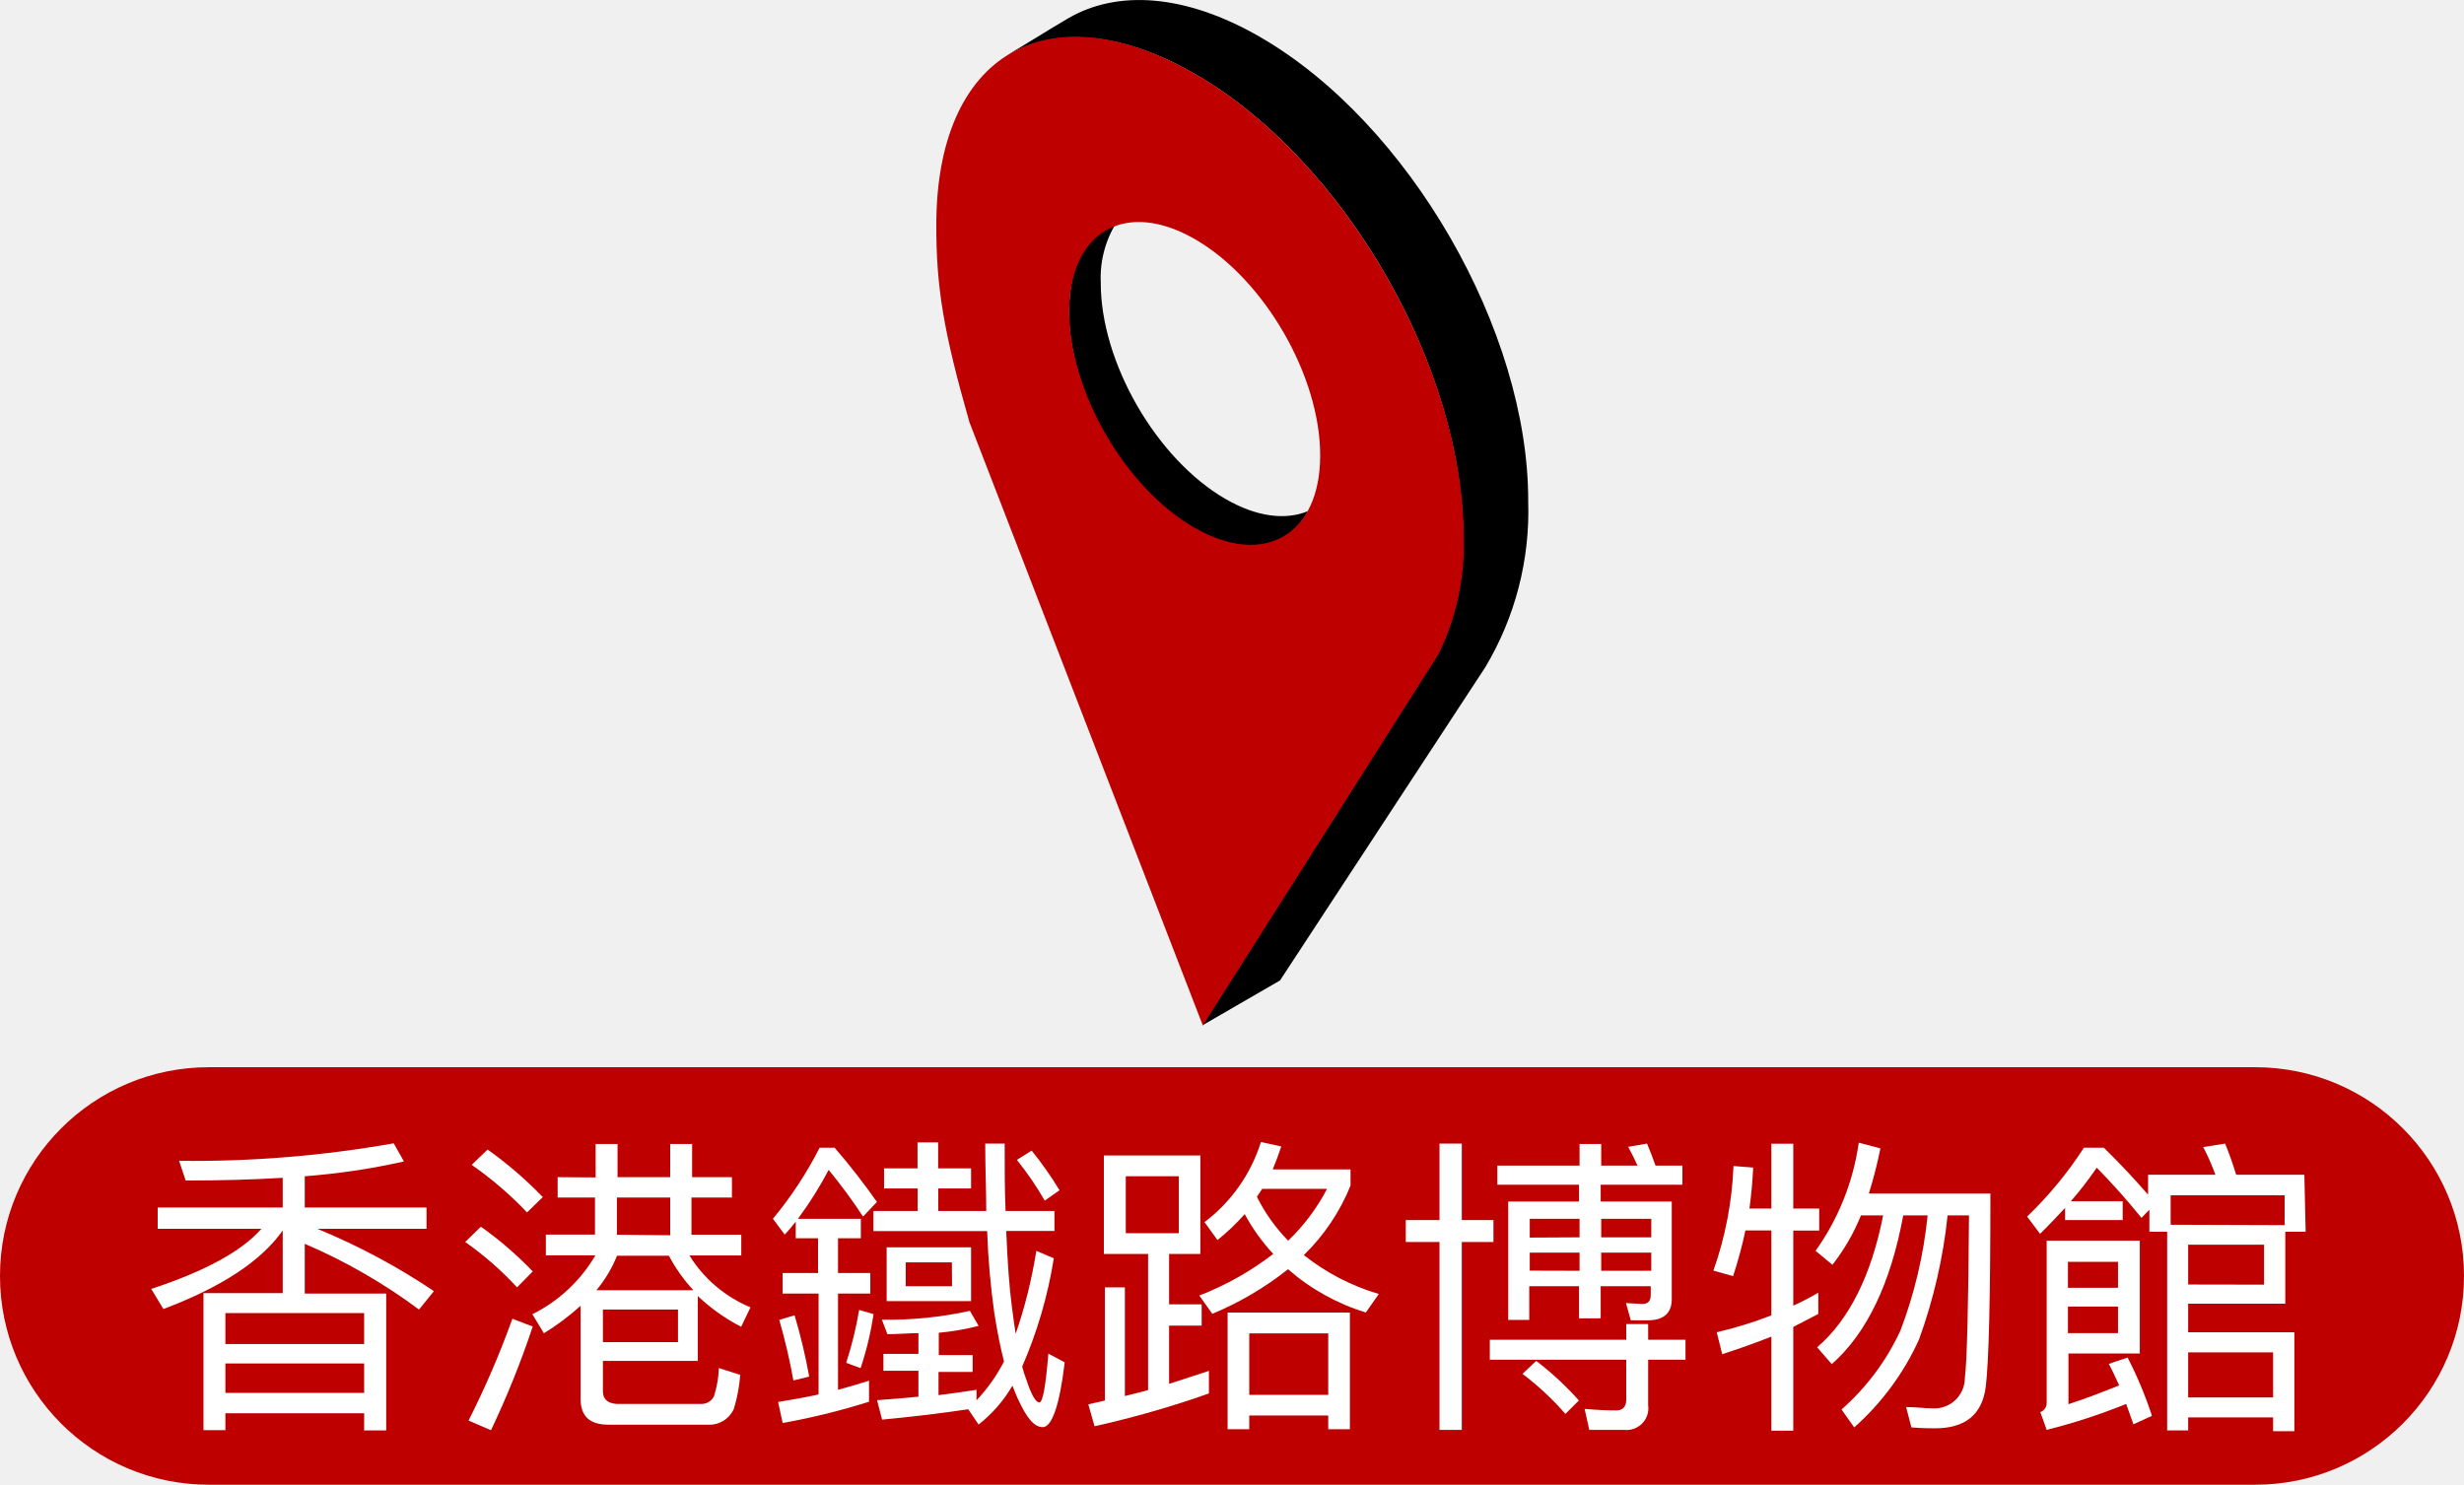
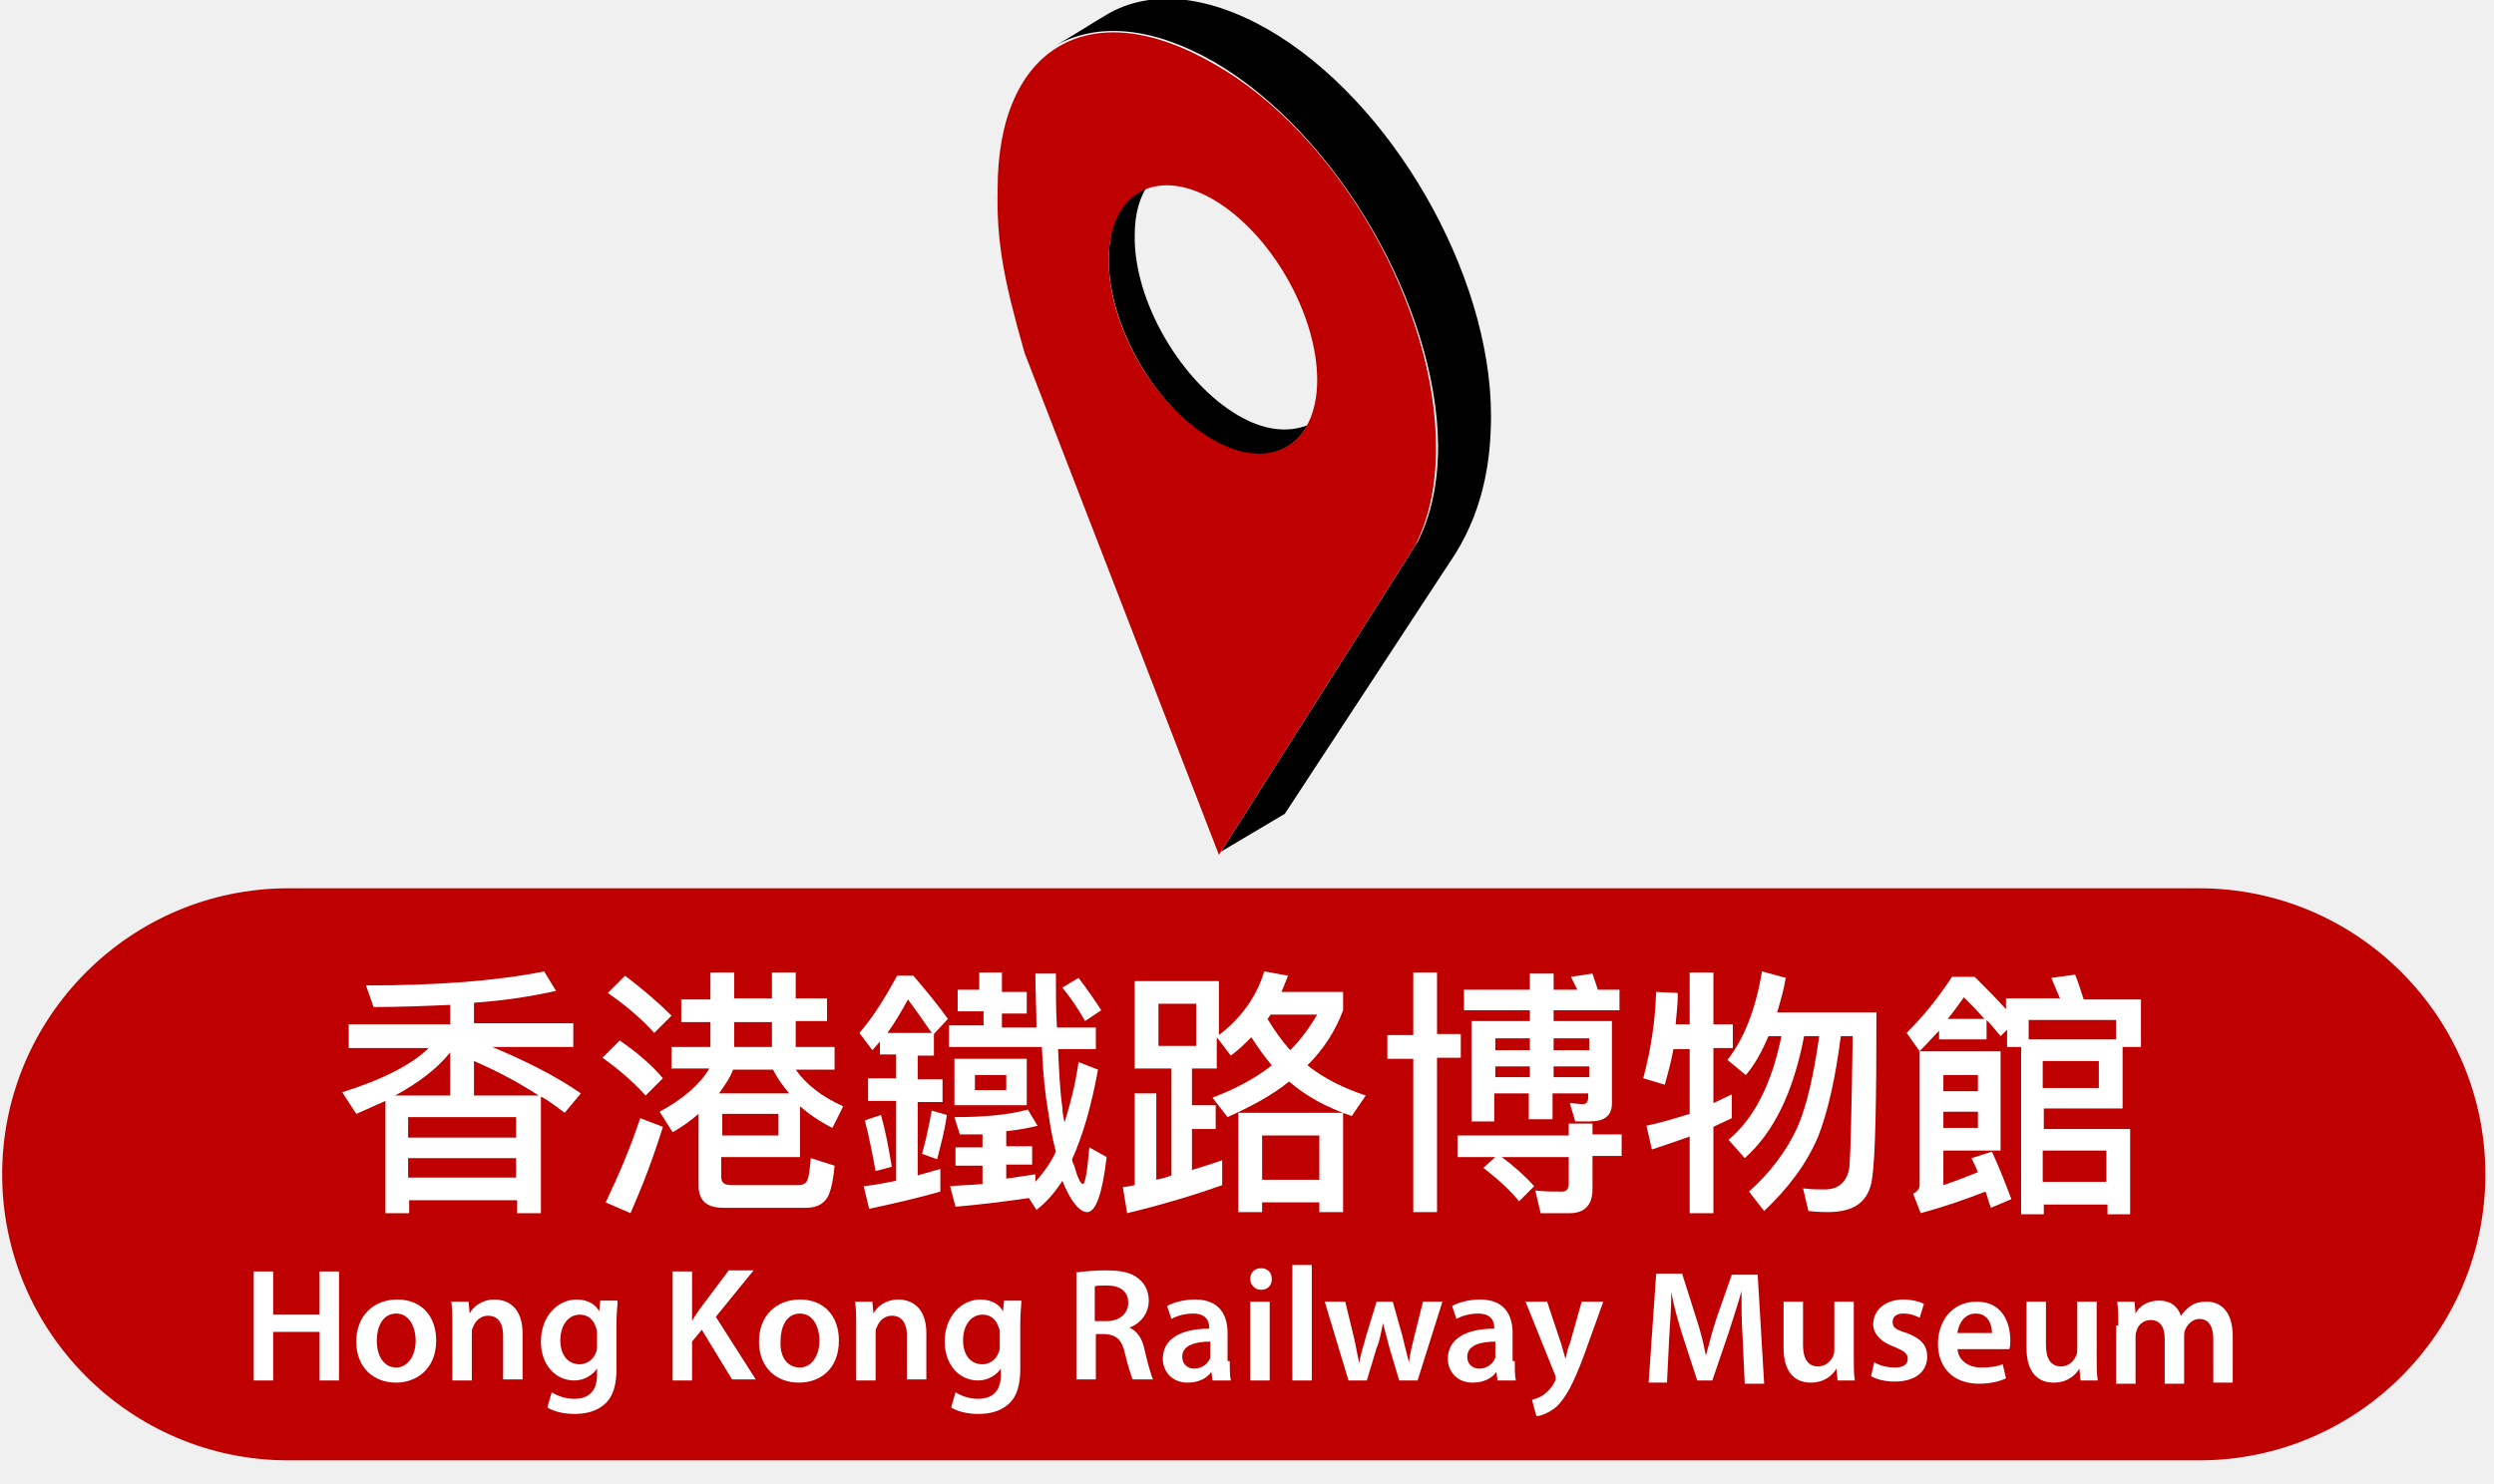
- <svg xmlns="http://www.w3.org/2000/svg" width="190" height="114.51" viewBox="0 0 190 114.51">
-   <g id="Layer_2" data-name="Layer 2">
-     <g id="Pointer">
-       <g>
-         <rect y="82.31" width="190" height="32.2" rx="16.1" style="fill: #be0000" />
-         <g>
-           <path d="M21.8,93.13V90.84q-3.47.21-7.48.21l-.51-1.52a88.64,88.64,0,0,0,16.55-1.35l.79,1.4a53.94,53.94,0,0,1-7.65,1.14v2.41h9.39v1.64H24.46a50.43,50.43,0,0,1,9,4.81L32.31,101a43.19,43.19,0,0,0-8.81-5.07v3.84h6.28v10.55h-1.7V109H17.38v1.3H15.69V99.73H21.8V94.9c-1.64,2.34-4.71,4.37-9.2,6.06l-.94-1.55q6.23-2.05,8.5-4.64h-8V93.13Zm6.28,10.53v-2.39H17.38v2.39Zm0,3.77v-2.27H17.38v2.27Z" style="fill: #fff" />
-           <path d="M41.08,98.06l-1.21,1.23a24.54,24.54,0,0,0-4-3.5l1.21-1.18A27.48,27.48,0,0,1,41.08,98.06Zm0,4.25a70.38,70.38,0,0,1-3.22,8l-1.73-.75a69.52,69.52,0,0,0,3.38-7.85Zm.79-10-1.23,1.2a27.61,27.61,0,0,0-4.27-3.67l1.23-1.18A30.52,30.52,0,0,1,41.82,92.29Zm4.06-1.5V88.23h1.69v2.56h4.06V88.23h1.69v2.56h3.07v1.57H53.32v2.87h3.84v1.6h-4a10.11,10.11,0,0,0,4.71,4l-.72,1.5a14.47,14.47,0,0,1-3.34-2.37v5H46.49v2.32c0,.62.33.94,1.06,1h6.5a1.07,1.07,0,0,0,1-.58,7.84,7.84,0,0,0,.38-2.19l1.65.53a12,12,0,0,1-.49,2.61,2.06,2.06,0,0,1-2,1.23H46.92c-1.45,0-2.15-.65-2.15-2v-7.17a19.33,19.33,0,0,1-2.83,2.12l-.89-1.47a11.6,11.6,0,0,0,4.86-4.54H42.09v-1.6h3.79V92.36H43V90.79Zm7.54,8.7a12.21,12.21,0,0,1-1.89-2.66h-4a10.25,10.25,0,0,1-1.59,2.66Zm-1.19,4V101H46.49v2.51Zm-.6-8.24V92.36H47.57v2.87Z" style="fill: #fff" />
-           <path d="M61.36,95.5V94.22c-.29.36-.56.7-.85,1L59.6,94a29.71,29.71,0,0,0,3.6-5.48h1.16a51.59,51.59,0,0,1,3.26,4.18l-1.07,1.13a42.14,42.14,0,0,0-2.65-3.6A29.16,29.16,0,0,1,61.53,94h4.85V95.5H64.62v2.68h2.49v1.59H64.62v7.42c.82-.22,1.62-.46,2.39-.7v1.62a53.18,53.18,0,0,1-6.66,1.64L60,108.13c1.06-.17,2.1-.36,3.12-.58V99.77H60.35V98.18h2.73V95.5Zm1,10.68-1.18.29a46.88,46.88,0,0,0-1.09-4.67l1.18-.36A43.79,43.79,0,0,1,62.4,106.18Zm5-4.83a24.44,24.44,0,0,1-1,4.17l-1.11-.41a28.89,28.89,0,0,0,1-4.08Zm3.39-11.24v-2h1.59v2h2.54v1.55H72.35V93.4h3.7c0-1.6-.08-3.34-.08-5.2h1.5c0,1.91,0,3.65.07,5.2h3.77v1.54H77.59c.1,2.42.24,4.38.44,5.87.09.75.19,1.43.29,2.06a37.35,37.35,0,0,0,1.59-6.4l1.35.58a34.45,34.45,0,0,1-2.44,8.35,9.24,9.24,0,0,0,.32,1c.38,1.16.72,1.76,1,1.76s.49-1.25.7-3.76l1.26.67c-.39,3.34-1,5-1.69,5s-1.26-.75-1.93-2.2c-.15-.34-.29-.68-.41-1a10.63,10.63,0,0,1-2.61,3l-.8-1.18c-2.08.31-4.3.58-6.64.8l-.39-1.5c1.06-.07,2.13-.17,3.19-.27v-2h-2.7v-1.3h2.7v-1.6c-.77,0-1.57.08-2.39.08L68,101.78a29,29,0,0,0,6.79-.68l.67,1.16a19.26,19.26,0,0,1-3.07.53v1.72H75v1.3H72.37v1.79c1-.12,2-.26,2.93-.41V108A12.94,12.94,0,0,0,77.42,105c-.29-1.11-.53-2.34-.75-3.74a59.64,59.64,0,0,1-.55-6.31H67.35V93.4h3.41V91.66H68.17V90.11Zm4.13,6.09v4.15H68.37V96.2Zm-1.48,1.16H69.84V99.2h3.57ZM81.7,91.8l-1.14.8a23.63,23.63,0,0,0-2.15-3.14l1.14-.72A27.41,27.41,0,0,1,81.7,91.8Z" style="fill: #fff" />
-           <path d="M92.56,89.12v7.59H90.15v3.89h2.51v1.64H90.15v4.49c1.06-.34,2.1-.68,3.07-1v1.74A75.46,75.46,0,0,1,84.4,110l-.48-1.69,1.28-.29V99.29h1.54v8.38c.61-.14,1.21-.31,1.79-.46V96.71H85.12V89.12Zm-1.66,1.6H86.81v4.39H90.9Zm7.9-2.3c-.2.61-.42,1.19-.66,1.77h6v1.25a15.68,15.68,0,0,1-3.6,5.36,17,17,0,0,0,5.78,3l-1,1.43a16.48,16.48,0,0,1-6-3.34,24.39,24.39,0,0,1-5.84,3.44l-1-1.41a22.84,22.84,0,0,0,5.7-3.21,15,15,0,0,1-2.2-3.07,16.69,16.69,0,0,1-2.1,2l-1-1.38a12.4,12.4,0,0,0,4.35-6.18Zm5.29,21.81h-1.67v-1.06H96.33v1.06H94.66v-9h9.43Zm-1.67-2.65v-4.74H96.33v4.74ZM99.33,95.69a15.39,15.39,0,0,0,3-4h-5c-.14.19-.26.41-.41.61A13.34,13.34,0,0,0,99.33,95.69Z" style="fill: #fff" />
-           <path d="M111,94.1V88.2h1.72v5.9h2.44v1.69h-2.44v14.49H111V95.79h-2.6V94.1Zm14.4,9.23v-1.21h1.69v1.21h2.88v1.54h-2.88v3.5a1.68,1.68,0,0,1-1.86,1.91h-2.68l-.36-1.62q1.3.12,2.46.12c.48,0,.75-.29.75-.82v-3.09H114.88v-1.54Zm-3.6-13.43V88.23h1.67V89.9h2.8c-.24-.54-.48-1-.72-1.45L127,88.2c.22.51.44,1.07.66,1.7h2.07v1.47h-6.3v1.3h5.48v7.54c0,1.06-.63,1.62-1.83,1.62h-1.33l-.37-1.33,1.26.07c.44,0,.65-.24.65-.7V99.2h-3.86v2.48h-1.67V99.2h-3.84v2.6H116.3V92.67h5.46v-1.3h-6.3V89.9Zm0,18.06-1.09,1.09a22.09,22.09,0,0,0-3.31-3.09l1.06-1A24,24,0,0,1,121.74,108Zm0-12.53V94h-3.84v1.45Zm0,2.58v-1.4h-3.84V98Zm1.67-2.58h3.86V94h-3.86Zm0,2.58h3.86v-1.4h-3.86Z" style="fill: #fff" />
-           <path d="M133.64,98.42,132.12,98a27.38,27.38,0,0,0,1.55-8.07l1.52.12c-.05,1.06-.15,2.13-.29,3.16h1.69v-5h1.69v5h2v1.7h-2v5.79c.68-.31,1.3-.63,1.93-1v1.64c-.63.34-1.28.65-1.93,1v8h-1.69v-7.25c-1.23.48-2.49.94-3.79,1.35l-.42-1.69a30.7,30.7,0,0,0,4.21-1.3V94.9h-2A33.12,33.12,0,0,1,133.64,98.42ZM145,88.57a35.21,35.21,0,0,1-.89,3.48h9.37q0,12.09-.36,14.92-.41,3.19-3.91,3.19c-.34,0-.95,0-1.82-.07l-.41-1.57c.78,0,1.43.1,2,.1a2.35,2.35,0,0,0,2.53-2.32c.17-1.36.27-5.56.32-12.56h-1.65a40.27,40.27,0,0,1-2.2,9.56,20.24,20.24,0,0,1-5,6.79L142,108.71a18.45,18.45,0,0,0,4.54-6.08,34.82,34.82,0,0,0,2.1-8.89h-1.88q-1.46,7.89-5.51,11.47l-1.13-1.3c2.48-2.13,4.17-5.54,5.09-10.17H143.5a16,16,0,0,1-2.2,3.81L140,96.47a18.93,18.93,0,0,0,3.33-8.34Z" style="fill: #fff" />
-           <path d="M177.79,95h-1.57v5.55h-7.49v2.2h8.19v7.63h-1.64v-1.06h-6.55v1h-1.62V95h-1.37V93.3l-.61.63a51.78,51.78,0,0,0-3.45-3.87c-.63.92-1.28,1.77-2,2.59h4V94.1h-4.44v-.94c-.63.67-1.26,1.35-1.93,2l-1-1.33a29.72,29.72,0,0,0,4.38-5.31h1.54c1.19,1.16,2.32,2.37,3.41,3.62V90.6h5.19a17,17,0,0,0-.94-2.13l1.69-.27c.29.71.58,1.5.85,2.4h5.26Zm-11.86,14.2-1.42.65c-.2-.58-.39-1.08-.56-1.57a46.34,46.34,0,0,1-6.13,2l-.49-1.37a.74.74,0,0,0,.49-.71V95.69H165v8.7h-5.5v3.91c1.47-.48,2.78-1,3.91-1.45-.27-.6-.53-1.16-.8-1.66l1.45-.49A30.5,30.5,0,0,1,165.93,109.17Zm-2.61-11.88h-3.86v2h3.86Zm-3.86,5.5h3.86v-2.05h-3.86Zm16.71-8.33V92.19h-8.79v2.27Zm-1.59,4.59V96h-5.85v3.07Zm-5.85,8.7h6.55v-3.48h-6.55Z" style="fill: #fff" />
-         </g>
-         <g>
-           <path d="M94.51,38.49c-5.34-3.08-9.65-10.56-9.63-16.7a8.06,8.06,0,0,1,1.36-4.86c-2.36.72-3.8,3.36-3.81,7.17,0,6.14,4.3,13.62,9.64,16.7,3.89,2.25,7.25,1.53,8.79-1.38C99.16,40.13,96.94,39.89,94.51,38.49Z" />
-           <path d="M92.19,5.73C86.42,2.4,81.38,2.09,77.61,4.28c1.58-.91,3.13-1.92,4.78-2.88,3.78-2.19,9-1.88,14.77,1.45,11.46,6.61,20.72,22.65,20.68,35.82a23.45,23.45,0,0,1-3.32,12.81L98.7,75.62l-6,3.47,18.19-28.67a19.06,19.06,0,0,0,1.93-8.87C112.91,28.39,103.65,12.35,92.19,5.73Z" />
-         </g>
-         <path d="M112.87,41.55a19.06,19.06,0,0,1-1.93,8.87L92.75,79.09l-18-46.54c-2-7-2.56-10.41-2.55-15.21,0-13.17,8.57-18.22,20-11.61S112.91,28.39,112.87,41.55Zm-20.78-.86c5.35,3.09,9.69.61,9.71-5.53s-4.3-13.62-9.65-16.71-9.68-.6-9.7,5.54,4.3,13.62,9.64,16.7h0" style="fill: #be0000" />
-       </g>
+ <svg xmlns="http://www.w3.org/2000/svg" version="1.1" id="Layer_1" x="0px" y="0px" width="231px" height="137.4px" viewBox="0 0 231 137.4" style="enable-background:new 0 0 231 137.4;" xml:space="preserve">
+   <g>
+     <path style="fill:#BE0000;" d="M203.7,135.3h-177c-14.6,0-26.5-11.9-26.5-26.5v0c0-14.6,11.9-26.5,26.5-26.5h177   c14.6,0,26.5,11.9,26.5,26.5v0C230.2,123.4,218.3,135.3,203.7,135.3z" />
+     <g>
+       <path style="fill:#FFFFFF;" d="M41.7,94.9v-1.8c-2.2,0.1-4.6,0.2-7.1,0.2l-0.7-2c6.5,0,12-0.4,16.5-1.3l1.1,1.8    c-2.2,0.5-4.7,0.9-7.6,1.1v1.9h9.2V97h-7.5c3.1,1.3,5.9,2.7,8.2,4.3l-1.5,1.8c-0.7-0.5-1.4-1.1-2.2-1.5v10.8h-2.2v-1.2h-10v1.2    h-2.2V102c-0.9,0.4-1.8,0.8-2.7,1.2l-1.3-2c3.8-1.2,6.5-2.6,8-4.1h-7.4v-2.2H41.7z M36.6,101.5h5.1v-4    C40.5,99,38.8,100.3,36.6,101.5z M47.8,105.4v-1.9h-10v1.9H47.8z M47.8,109.1v-1.8h-10v1.8H47.8z M43.9,98.3v3.2h6    C48.2,100.4,46.2,99.3,43.9,98.3z" />
+       <path style="fill:#FFFFFF;" d="M61.4,99.9l-1.6,1.6c-1-1.1-2.3-2.3-4-3.5l1.6-1.6C59,97.5,60.4,98.7,61.4,99.9z M61.4,104.4    c-0.9,2.9-1.9,5.5-3,8l-2.3-1c1.2-2.5,2.3-5.1,3.2-7.8L61.4,104.4z M62.2,94.1l-1.6,1.6c-1-1.1-2.4-2.4-4.3-3.7l1.6-1.6    C59.6,91.7,61,92.9,62.2,94.1z M65.8,92.5v-2.4H68v2.4h3.5v-2.4h2.2v2.4h2.9v2.1h-2.9V97h3.6v2.1h-3.6c1,1.4,2.4,2.5,4.4,3.4l-1,2    c-1.2-0.6-2.2-1.3-3-2v4.7h-7.3v1.8c0,0.6,0.3,0.8,1,0.8h6.2c0.4,0,0.7-0.2,0.8-0.5c0.1-0.2,0.2-0.9,0.3-2l2.2,0.7    c-0.1,1.2-0.3,2.1-0.5,2.6c-0.3,0.8-1,1.3-2.1,1.3H67c-1.6,0-2.3-0.7-2.3-2.1v-6.6c-0.7,0.6-1.5,1.2-2.4,1.7l-1.2-1.9    c2.2-1.2,3.7-2.5,4.6-4h-3.5V97h3.6v-2.3h-2.7v-2.1H65.8z M73.1,101.3c-0.6-0.7-1.1-1.4-1.5-2.2h-3.7c-0.3,0.8-0.8,1.5-1.3,2.2    H73.1z M72.1,105.2v-2h-5.2v2H72.1z M71.5,97v-2.3H68V97H71.5z" />
+       <path style="fill:#FFFFFF;" d="M81.5,97.7v-1.2l-0.7,0.8l-1.2-1.6c1.3-1.5,2.4-3.3,3.5-5.3h1.5c1.1,1.3,2.2,2.6,3.2,4l-1.3,1.4v2    H85v2.2h2.3v2.1H85v6.8c0.7-0.2,1.4-0.4,2.1-0.6v2.1c-2.1,0.6-4.3,1.1-6.6,1.6l-0.5-2.1c1-0.1,2-0.3,3-0.5V102h-2.6v-2.1H83v-2.2    H81.5z M82.6,108.1l-1.5,0.4c-0.3-1.6-0.6-3.2-1-4.7l1.5-0.5C82,104.7,82.3,106.3,82.6,108.1z M86.3,95.7    c-0.9-1.3-1.6-2.3-2.2-3.1c-0.6,1.1-1.2,2.1-1.9,3.1H86.3z M87.7,103.3c-0.2,1.5-0.6,2.9-0.9,4.1l-1.4-0.5c0.3-1,0.6-2.4,0.9-4    L87.7,103.3z M90.7,91.9v-1.8h2.1v1.8h2.3v2h-2.3v1.3H96c0-1.6-0.1-3.2-0.1-5h1.9c0,1.8,0,3.5,0.1,5h3.6v2H98    c0.1,2.3,0.2,4.1,0.4,5.4c0,0.5,0.1,0.9,0.2,1.4c0.5-1.6,1-3.5,1.3-5.6l1.8,0.7c-0.6,3.3-1.4,6.1-2.4,8.3c0,0.2,0.1,0.4,0.2,0.6    c0.3,1.1,0.6,1.7,0.8,1.7c0.2,0,0.4-1.1,0.6-3.4l1.6,0.9c-0.4,3.4-1,5.1-1.8,5.1c-0.6,0-1.3-0.7-2-2.2c-0.1-0.2-0.2-0.5-0.3-0.7    c-0.7,1.1-1.5,2-2.4,2.7l-0.7-1.1c-2.1,0.3-4.4,0.6-6.8,0.8l-0.5-1.9c1-0.1,2-0.1,3-0.2V108h-2.5v-1.7h2.5v-1.2    c-0.7,0-1.4,0-2.1,0l-0.5-1.6c2.7,0,5-0.2,6.8-0.7l0.9,1.5c-0.8,0.2-1.8,0.4-2.9,0.5v1.4h2.4v1.7h-2.4v1.3l2.7-0.4v0.7    c0.7-0.8,1.4-1.7,1.9-2.8c-0.3-1.1-0.5-2.2-0.7-3.6c-0.3-1.7-0.5-3.7-0.6-6.1h-8.6v-2h3.2v-1.3h-2.4v-2H90.7z M95.1,98.1v4.3h-6.7    v-4.3H95.1z M93.2,99.6h-2.9v1.4h2.9V99.6z M102,93.6l-1.5,1c-0.5-0.9-1.2-2-2.1-3.1l1.5-0.9C100.8,91.8,101.5,92.8,102,93.6z" />
+       <path style="fill:#FFFFFF;" d="M112.9,90.9v5c2.1-1.6,3.5-3.6,4.2-5.9l2.2,0.4c-0.2,0.5-0.4,1-0.6,1.5h5.7v1.7    c-0.7,1.9-1.8,3.6-3.3,5.1c1.5,1.2,3.3,2.1,5.4,2.8l-1.3,1.9c-2.3-0.8-4.2-1.8-5.8-3.2c-1.6,1.3-3.5,2.3-5.7,3.3l-1.4-1.8    c2.1-0.8,4-1.8,5.5-3c-0.7-0.8-1.3-1.7-1.9-2.6c-0.6,0.6-1.2,1.2-1.9,1.7l-1.3-1.7V99h-2.3v3.4h2.2v2.2h-2.2v3.8    c1-0.3,1.9-0.6,2.8-0.9v2.3c-2.5,0.9-5.5,1.8-8.8,2.6L104,110l1.1-0.2v-8.5h2v8c0.5-0.1,0.9-0.2,1.4-0.4V99h-3.4v-8.1H112.9z     M110.8,93h-3.5v3.9h3.5V93z M124.4,112.3h-2.2v-0.9h-5.3v0.9h-2.2v-9.2h9.7V112.3z M122.2,109.3v-4.1h-5.3v4.1H122.2z     M119.5,97.3c1-1,1.8-2.1,2.5-3.3h-4.3c-0.1,0.1-0.2,0.3-0.3,0.4C118,95.4,118.7,96.4,119.5,97.3z" />
+       <path style="fill:#FFFFFF;" d="M130.9,95.8v-5.7h2.2v5.7h2.2v2.2h-2.2v14.3h-2.2V98.1h-2.4v-2.2H130.9z M145.3,105.1v-1h2.2v1h2.7    v2h-2.7v3.1c0,1.4-0.7,2.2-2.1,2.2h-2.7l-0.5-2.1c0.9,0.1,1.7,0.1,2.5,0.1c0.4,0,0.6-0.3,0.6-0.7v-2.5h-6.2c1.2,0.9,2.2,1.8,3,2.7    l-1.4,1.4c-0.8-1-1.9-2-3.3-3.1l1.1-1H135v-2H145.3z M141.7,91.7v-1.5h2.2v1.5h2.2c-0.2-0.4-0.4-0.8-0.6-1.2l2-0.3l0.5,1.5h2v1.9    h-6.1v1h5.4v7.6c0,1.2-0.7,1.7-2.1,1.7h-1.3l-0.5-1.7l1.2,0.1c0.3,0,0.5-0.2,0.5-0.6v-0.4h-3.3v2.4h-2.2v-2.4h-3.2v2.6h-2.1v-9.3    h5.4v-1h-6.1v-1.9H141.7z M141.7,97.3v-1.1h-3.2v1.1H141.7z M141.7,99.8v-1h-3.2v1H141.7z M143.9,97.3h3.3v-1.1h-3.3V97.3z     M143.9,99.8h3.3v-1h-3.3V99.8z" />
+       <path style="fill:#FFFFFF;" d="M154.2,100.5l-2-0.6c0.7-2.6,1.1-5.2,1.2-8l2,0.1c0,1-0.1,1.9-0.2,2.9h1.3v-4.8h2.2v4.8h1.8v2.2    h-1.8v5.1c0.6-0.3,1.1-0.5,1.7-0.8v2.2c-0.6,0.3-1.1,0.5-1.7,0.8v8h-2.2v-7.1c-1.1,0.4-2.3,0.8-3.5,1.2l-0.5-2.2    c1.4-0.3,2.7-0.7,4-1.1v-6h-1.5C154.8,98.3,154.5,99.4,154.2,100.5z M165.4,90.6c-0.2,1.2-0.5,2.2-0.8,3.2h9.2    c0,8.3-0.1,13.4-0.4,15.4c-0.3,2.1-1.6,3.1-4.1,3.1c-0.3,0-0.9,0-1.8-0.1l-0.5-2.1c0.8,0.1,1.4,0.1,2,0.1c1.3,0,2.1-0.7,2.3-2.1    c0.1-1.2,0.2-5.2,0.3-12.1h-1.1c-0.5,3.9-1.2,7-2.1,9.3c-1.1,2.6-2.8,4.8-5,6.9l-1.4-1.8c2-1.8,3.5-3.8,4.5-6    c0.9-2.1,1.5-4.9,2-8.4h-1.4c-1,5.2-2.8,8.9-5.5,11.3l-1.5-1.7c2.4-2,4-5.2,4.9-9.6h-1.2c-0.6,1.4-1.3,2.7-2.1,3.6l-1.7-1.4    c1.5-1.9,2.6-4.6,3.2-8.2L165.4,90.6z" />
+       <path style="fill:#FFFFFF;" d="M198.2,97h-1.6v5.7h-7.3v1.9h8v7.9h-2.1v-0.9h-5.9v0.9h-2.1V97h-1.3v-1.6l-0.6,0.6    c-0.5-0.6-0.9-1.1-1.3-1.5v1.8h-4.4v-0.8c-0.6,0.6-1.2,1.3-1.8,1.9l-1.2-1.7c1.5-1.5,2.9-3.2,4.2-5.2h2.1c1,1,2,2,2.9,3v-1h5    c-0.3-0.7-0.6-1.4-0.8-1.9l2.2-0.3c0.3,0.7,0.5,1.4,0.8,2.3h5.3V97z M186.3,111.1l-1.9,0.8c-0.2-0.5-0.3-1-0.5-1.5    c-1.8,0.7-3.8,1.4-6,2l-0.7-1.8c0.4-0.2,0.6-0.5,0.6-0.8V97.4h7.5v9.2H180v3.2c1.2-0.4,2.2-0.8,3.2-1.2c-0.2-0.5-0.4-0.9-0.6-1.3    l1.9-0.6C185.1,108,185.7,109.5,186.3,111.1z M183.2,99.6H180v1.5h3.2V99.6z M180,104.5h3.2V103H180V104.5z M183.8,94.4    c-0.7-0.8-1.4-1.5-1.9-2c-0.5,0.7-1,1.4-1.5,2H183.8z M196,96.3v-1.8h-8.1v1.8H196z M194.4,100.8v-2.5h-5.2v2.5H194.4z     M189.2,109.5h5.9v-2.9h-5.9V109.5z" />
+       <path style="fill:#FFFFFF;" d="M25.3,117.8v4h4.3v-4h1.8v10.1h-1.8v-4.5h-4.3v4.5h-1.8v-10.1H25.3z" />
+       <path style="fill:#FFFFFF;" d="M36.7,128.1c-2.1,0-3.7-1.4-3.7-3.8c0-2.4,1.6-3.9,3.8-3.9c2.2,0,3.6,1.5,3.6,3.8    C40.4,126.9,38.5,128.1,36.7,128.1L36.7,128.1z M36.7,126.7c1,0,1.8-1,1.8-2.5c0-1.1-0.5-2.5-1.8-2.5c-1.3,0-1.8,1.3-1.8,2.5    C34.9,125.7,35.6,126.7,36.7,126.7L36.7,126.7z" />
+       <path style="fill:#FFFFFF;" d="M41.9,122.8c0-0.8,0-1.5-0.1-2.2h1.6l0.1,1.1h0c0.3-0.6,1.1-1.3,2.3-1.3c1.3,0,2.6,0.8,2.6,3.1v4.3    h-1.8v-4.1c0-1-0.4-1.8-1.4-1.8c-0.7,0-1.2,0.5-1.4,1.1c-0.1,0.1-0.1,0.4-0.1,0.6v4.3h-1.8V122.8z" />
+       <path style="fill:#FFFFFF;" d="M57.1,126.8c0,1.5-0.3,2.6-1.1,3.3c-0.8,0.7-1.8,0.9-2.8,0.9c-0.9,0-1.9-0.2-2.5-0.6l0.4-1.4    c0.5,0.3,1.2,0.6,2.1,0.6c1.2,0,2.1-0.6,2.1-2.2v-0.6h0c-0.4,0.6-1.2,1.1-2.1,1.1c-1.8,0-3.1-1.5-3.1-3.6c0-2.4,1.6-3.9,3.3-3.9    c1.1,0,1.8,0.5,2.1,1.1h0l0.1-1h1.6c0,0.5-0.1,1.1-0.1,2.1V126.8z M55.3,123.5c0-0.2,0-0.3-0.1-0.5c-0.2-0.7-0.7-1.2-1.5-1.2    c-1,0-1.8,0.9-1.8,2.4c0,1.2,0.6,2.2,1.8,2.2c0.7,0,1.3-0.5,1.5-1.1c0.1-0.2,0.1-0.4,0.1-0.6V123.5z" />
+       <path style="fill:#FFFFFF;" d="M62.3,117.8h1.8v4.6h0c0.2-0.4,0.5-0.8,0.7-1.1l2.7-3.6h2.3l-3.5,4.3l3.7,5.8h-2.2l-2.8-4.6    l-0.9,1.1v3.6h-1.8V117.8z" />
+       <path style="fill:#FFFFFF;" d="M74,128.1c-2.1,0-3.7-1.4-3.7-3.8c0-2.4,1.6-3.9,3.8-3.9c2.2,0,3.6,1.5,3.6,3.8    C77.7,126.9,75.9,128.1,74,128.1L74,128.1z M74.1,126.7c1,0,1.8-1,1.8-2.5c0-1.1-0.5-2.5-1.8-2.5c-1.3,0-1.8,1.3-1.8,2.5    C72.2,125.7,72.9,126.7,74.1,126.7L74.1,126.7z" />
+       <path style="fill:#FFFFFF;" d="M79.3,122.8c0-0.8,0-1.5-0.1-2.2h1.6l0.1,1.1h0c0.3-0.6,1.1-1.3,2.3-1.3c1.3,0,2.6,0.8,2.6,3.1v4.3    H84v-4.1c0-1-0.4-1.8-1.4-1.8c-0.7,0-1.2,0.5-1.4,1.1c-0.1,0.1-0.1,0.4-0.1,0.6v4.3h-1.8V122.8z" />
+       <path style="fill:#FFFFFF;" d="M94.5,126.8c0,1.5-0.3,2.6-1.1,3.3c-0.8,0.7-1.8,0.9-2.8,0.9c-0.9,0-1.9-0.2-2.5-0.6l0.4-1.4    c0.5,0.3,1.2,0.6,2.1,0.6c1.2,0,2.1-0.6,2.1-2.2v-0.6h0c-0.4,0.6-1.2,1.1-2.1,1.1c-1.8,0-3.1-1.5-3.1-3.6c0-2.4,1.6-3.9,3.3-3.9    c1.1,0,1.8,0.5,2.1,1.1h0l0.1-1h1.6c0,0.5-0.1,1.1-0.1,2.1V126.8z M92.6,123.5c0-0.2,0-0.3-0.1-0.5c-0.2-0.7-0.7-1.2-1.5-1.2    c-1,0-1.8,0.9-1.8,2.4c0,1.2,0.6,2.2,1.8,2.2c0.7,0,1.3-0.5,1.5-1.1c0.1-0.2,0.1-0.4,0.1-0.6V123.5z" />
+       <path style="fill:#FFFFFF;" d="M99.6,117.9c0.7-0.1,1.7-0.2,2.8-0.2c1.5,0,2.4,0.2,3.1,0.8c0.6,0.5,0.9,1.2,0.9,2    c0,1.3-0.9,2.2-1.8,2.5v0c0.7,0.3,1.2,1,1.4,2c0.3,1.3,0.6,2.4,0.8,2.8h-1.9c-0.1-0.3-0.4-1.1-0.7-2.4c-0.3-1.3-0.8-1.7-1.8-1.8    h-0.9v4.2h-1.8V117.9z M101.4,122.4h1.1c1.2,0,2-0.7,2-1.7c0-1.1-0.8-1.6-2-1.6c-0.6,0-1,0-1.1,0.1V122.4z" />
+       <path style="fill:#FFFFFF;" d="M113.9,126.1c0,0.7,0,1.3,0.1,1.8h-1.7l-0.1-0.8h0c-0.4,0.6-1.2,1-2.2,1c-1.5,0-2.3-1.1-2.3-2.2    c0-1.8,1.6-2.8,4.3-2.8V123c0-0.5-0.2-1.3-1.5-1.3c-0.7,0-1.5,0.2-2,0.5l-0.4-1.2c0.5-0.3,1.5-0.6,2.6-0.6c2.3,0,3,1.5,3,3.1    V126.1z M112.1,124.3c-1.3,0-2.6,0.3-2.6,1.4c0,0.7,0.5,1.1,1.1,1.1c0.8,0,1.3-0.5,1.5-1c0-0.1,0-0.3,0-0.4V124.3z" />
+       <path style="fill:#FFFFFF;" d="M116.8,119.5c-0.6,0-1-0.5-1-1c0-0.6,0.4-1,1-1c0.6,0,1,0.4,1,1    C117.8,119.1,117.4,119.5,116.8,119.5L116.8,119.5z M115.8,127.9v-7.3h1.8v7.3H115.8z" />
+       <path style="fill:#FFFFFF;" d="M119.7,117.2h1.8v10.7h-1.8V117.2z" />
+       <path style="fill:#FFFFFF;" d="M124.6,120.6l0.8,3.3c0.2,0.8,0.3,1.6,0.5,2.4h0c0.1-0.8,0.4-1.6,0.6-2.4l1-3.3h1.5l0.9,3.2    c0.2,0.9,0.4,1.6,0.6,2.4h0c0.1-0.8,0.3-1.6,0.5-2.4l0.8-3.2h1.8l-2.3,7.3h-1.7l-0.9-3c-0.2-0.8-0.4-1.5-0.6-2.3h0    c-0.2,0.9-0.3,1.6-0.6,2.3l-0.9,3h-1.7l-2.2-7.3H124.6z" />
+       <path style="fill:#FFFFFF;" d="M140.3,126.1c0,0.7,0,1.3,0.1,1.8h-1.7l-0.1-0.8h0c-0.4,0.6-1.2,1-2.2,1c-1.5,0-2.3-1.1-2.3-2.2    c0-1.8,1.6-2.8,4.3-2.8V123c0-0.5-0.2-1.3-1.5-1.3c-0.7,0-1.5,0.2-2,0.5l-0.4-1.2c0.5-0.3,1.5-0.6,2.6-0.6c2.3,0,3,1.5,3,3.1    V126.1z M138.5,124.3c-1.3,0-2.6,0.3-2.6,1.4c0,0.7,0.5,1.1,1.1,1.1c0.8,0,1.3-0.5,1.5-1c0-0.1,0-0.3,0-0.4V124.3z" />
+       <path style="fill:#FFFFFF;" d="M143.3,120.6l1.3,3.9c0.1,0.4,0.3,1,0.4,1.4h0c0.1-0.4,0.2-1,0.4-1.4l1.1-3.9h2l-1.8,5    c-1,2.7-1.7,3.9-2.5,4.7c-0.7,0.6-1.5,0.9-1.9,0.9l-0.4-1.5c0.3-0.1,0.7-0.2,1.1-0.5c0.3-0.2,0.8-0.7,1-1.2    c0.1-0.1,0.1-0.2,0.1-0.3c0-0.1,0-0.2-0.1-0.4l-2.7-6.7H143.3z" />
+       <path style="fill:#FFFFFF;" d="M161.4,123.8c-0.1-1.3-0.1-2.9-0.1-4.2h0c-0.3,1.2-0.8,2.6-1.2,3.9l-1.5,4.4h-1.4l-1.4-4.3    c-0.4-1.3-0.8-2.7-1-3.9h0c0,1.3-0.1,2.9-0.2,4.3l-0.2,4.1h-1.7l0.7-10.1h2.4l1.3,4.1c0.4,1.2,0.7,2.4,0.9,3.5h0    c0.3-1.1,0.6-2.3,1-3.5l1.4-4h2.4l0.6,10.1h-1.8L161.4,123.8z" />
+       <path style="fill:#FFFFFF;" d="M171.7,125.7c0,0.9,0,1.6,0.1,2.2h-1.6l-0.1-1.1h0c-0.3,0.5-1,1.3-2.4,1.3c-1.3,0-2.5-0.8-2.5-3.2    v-4.3h1.8v4c0,1.2,0.4,2,1.4,2c0.7,0,1.2-0.5,1.4-1c0.1-0.2,0.1-0.4,0.1-0.6v-4.4h1.8V125.7z" />
+       <path style="fill:#FFFFFF;" d="M173.6,126.2c0.4,0.3,1.2,0.5,1.9,0.5c0.8,0,1.2-0.3,1.2-0.8c0-0.5-0.3-0.7-1.2-1.1    c-1.4-0.5-2-1.3-2-2.1c0-1.3,1.1-2.3,2.8-2.3c0.8,0,1.5,0.2,1.9,0.4l-0.4,1.3c-0.3-0.2-0.9-0.4-1.5-0.4c-0.7,0-1,0.3-1,0.8    c0,0.5,0.3,0.7,1.3,1c1.3,0.5,1.9,1.1,1.9,2.2c0,1.3-1,2.3-3,2.3c-0.9,0-1.7-0.2-2.2-0.5L173.6,126.2z" />
+       <path style="fill:#FFFFFF;" d="M181.3,124.8c0,1.3,1.1,1.9,2.2,1.9c0.9,0,1.5-0.1,2-0.3l0.3,1.3c-0.6,0.3-1.5,0.5-2.5,0.5    c-2.4,0-3.8-1.5-3.8-3.7c0-2,1.2-3.9,3.6-3.9c2.4,0,3.1,2,3.1,3.6c0,0.3,0,0.6-0.1,0.8H181.3z M184.5,123.5c0-0.7-0.3-1.8-1.5-1.8    c-1.1,0-1.6,1-1.7,1.8H184.5z" />
+       <path style="fill:#FFFFFF;" d="M194.2,125.7c0,0.9,0,1.6,0.1,2.2h-1.6l-0.1-1.1h0c-0.3,0.5-1,1.3-2.4,1.3c-1.3,0-2.5-0.8-2.5-3.2    v-4.3h1.8v4c0,1.2,0.4,2,1.4,2c0.7,0,1.2-0.5,1.4-1c0.1-0.2,0.1-0.4,0.1-0.6v-4.4h1.8V125.7z" />
+       <path style="fill:#FFFFFF;" d="M196.2,122.8c0-0.8,0-1.5-0.1-2.2h1.6l0.1,1.1h0c0.3-0.6,1-1.2,2.2-1.2c1,0,1.7,0.5,2,1.4h0    c0.3-0.4,0.6-0.7,0.9-0.9c0.4-0.3,0.9-0.4,1.5-0.4c1.2,0,2.4,0.8,2.4,3.2v4.3h-1.8v-4c0-1.2-0.4-1.9-1.3-1.9c-0.6,0-1.1,0.5-1.3,1    c-0.1,0.2-0.1,0.4-0.1,0.6v4.4h-1.8v-4.2c0-1-0.4-1.7-1.3-1.7c-0.7,0-1.2,0.5-1.3,1c-0.1,0.2-0.1,0.4-0.1,0.6v4.3h-1.8V122.8z" />
    </g>
+     <g>
+       <path d="M114.7,38.5c-5.3-3.1-9.7-10.6-9.6-16.7c0-2.1,0.5-3.7,1.4-4.9c-2.4,0.7-3.8,3.4-3.8,7.2c0,6.1,4.3,13.6,9.6,16.7    c3.9,2.2,7.2,1.5,8.8-1.4C119.3,40.1,117.1,39.9,114.7,38.5z" />
+       <path d="M112.4,5.7c-5.8-3.3-10.8-3.6-14.6-1.5c1.6-0.9,3.1-1.9,4.8-2.9c3.8-2.2,9-1.9,14.8,1.4c11.5,6.6,20.7,22.7,20.7,35.8    c0,3.6-0.5,8.3-3.3,12.8l-15.8,24.1l-5.9,3.5l18.2-28.7c1.2-2.3,1.9-5.3,1.9-8.9C133.1,28.4,123.8,12.3,112.4,5.7z" />
+     </g>
+     <path style="fill:#BE0000;" d="M133,41.6c0,3.6-0.7,6.5-1.9,8.9l-18.2,28.7l-18-46.5c-2-7-2.6-10.4-2.5-15.2   c0-13.2,8.6-18.2,20-11.6C123.8,12.3,133.1,28.4,133,41.6z M112.3,40.7c5.3,3.1,9.7,0.6,9.7-5.5c0-6.1-4.3-13.6-9.6-16.7   c-5.3-3.1-9.7-0.6-9.7,5.5C102.6,30.1,106.9,37.6,112.3,40.7L112.3,40.7" />
  </g>
</svg>
